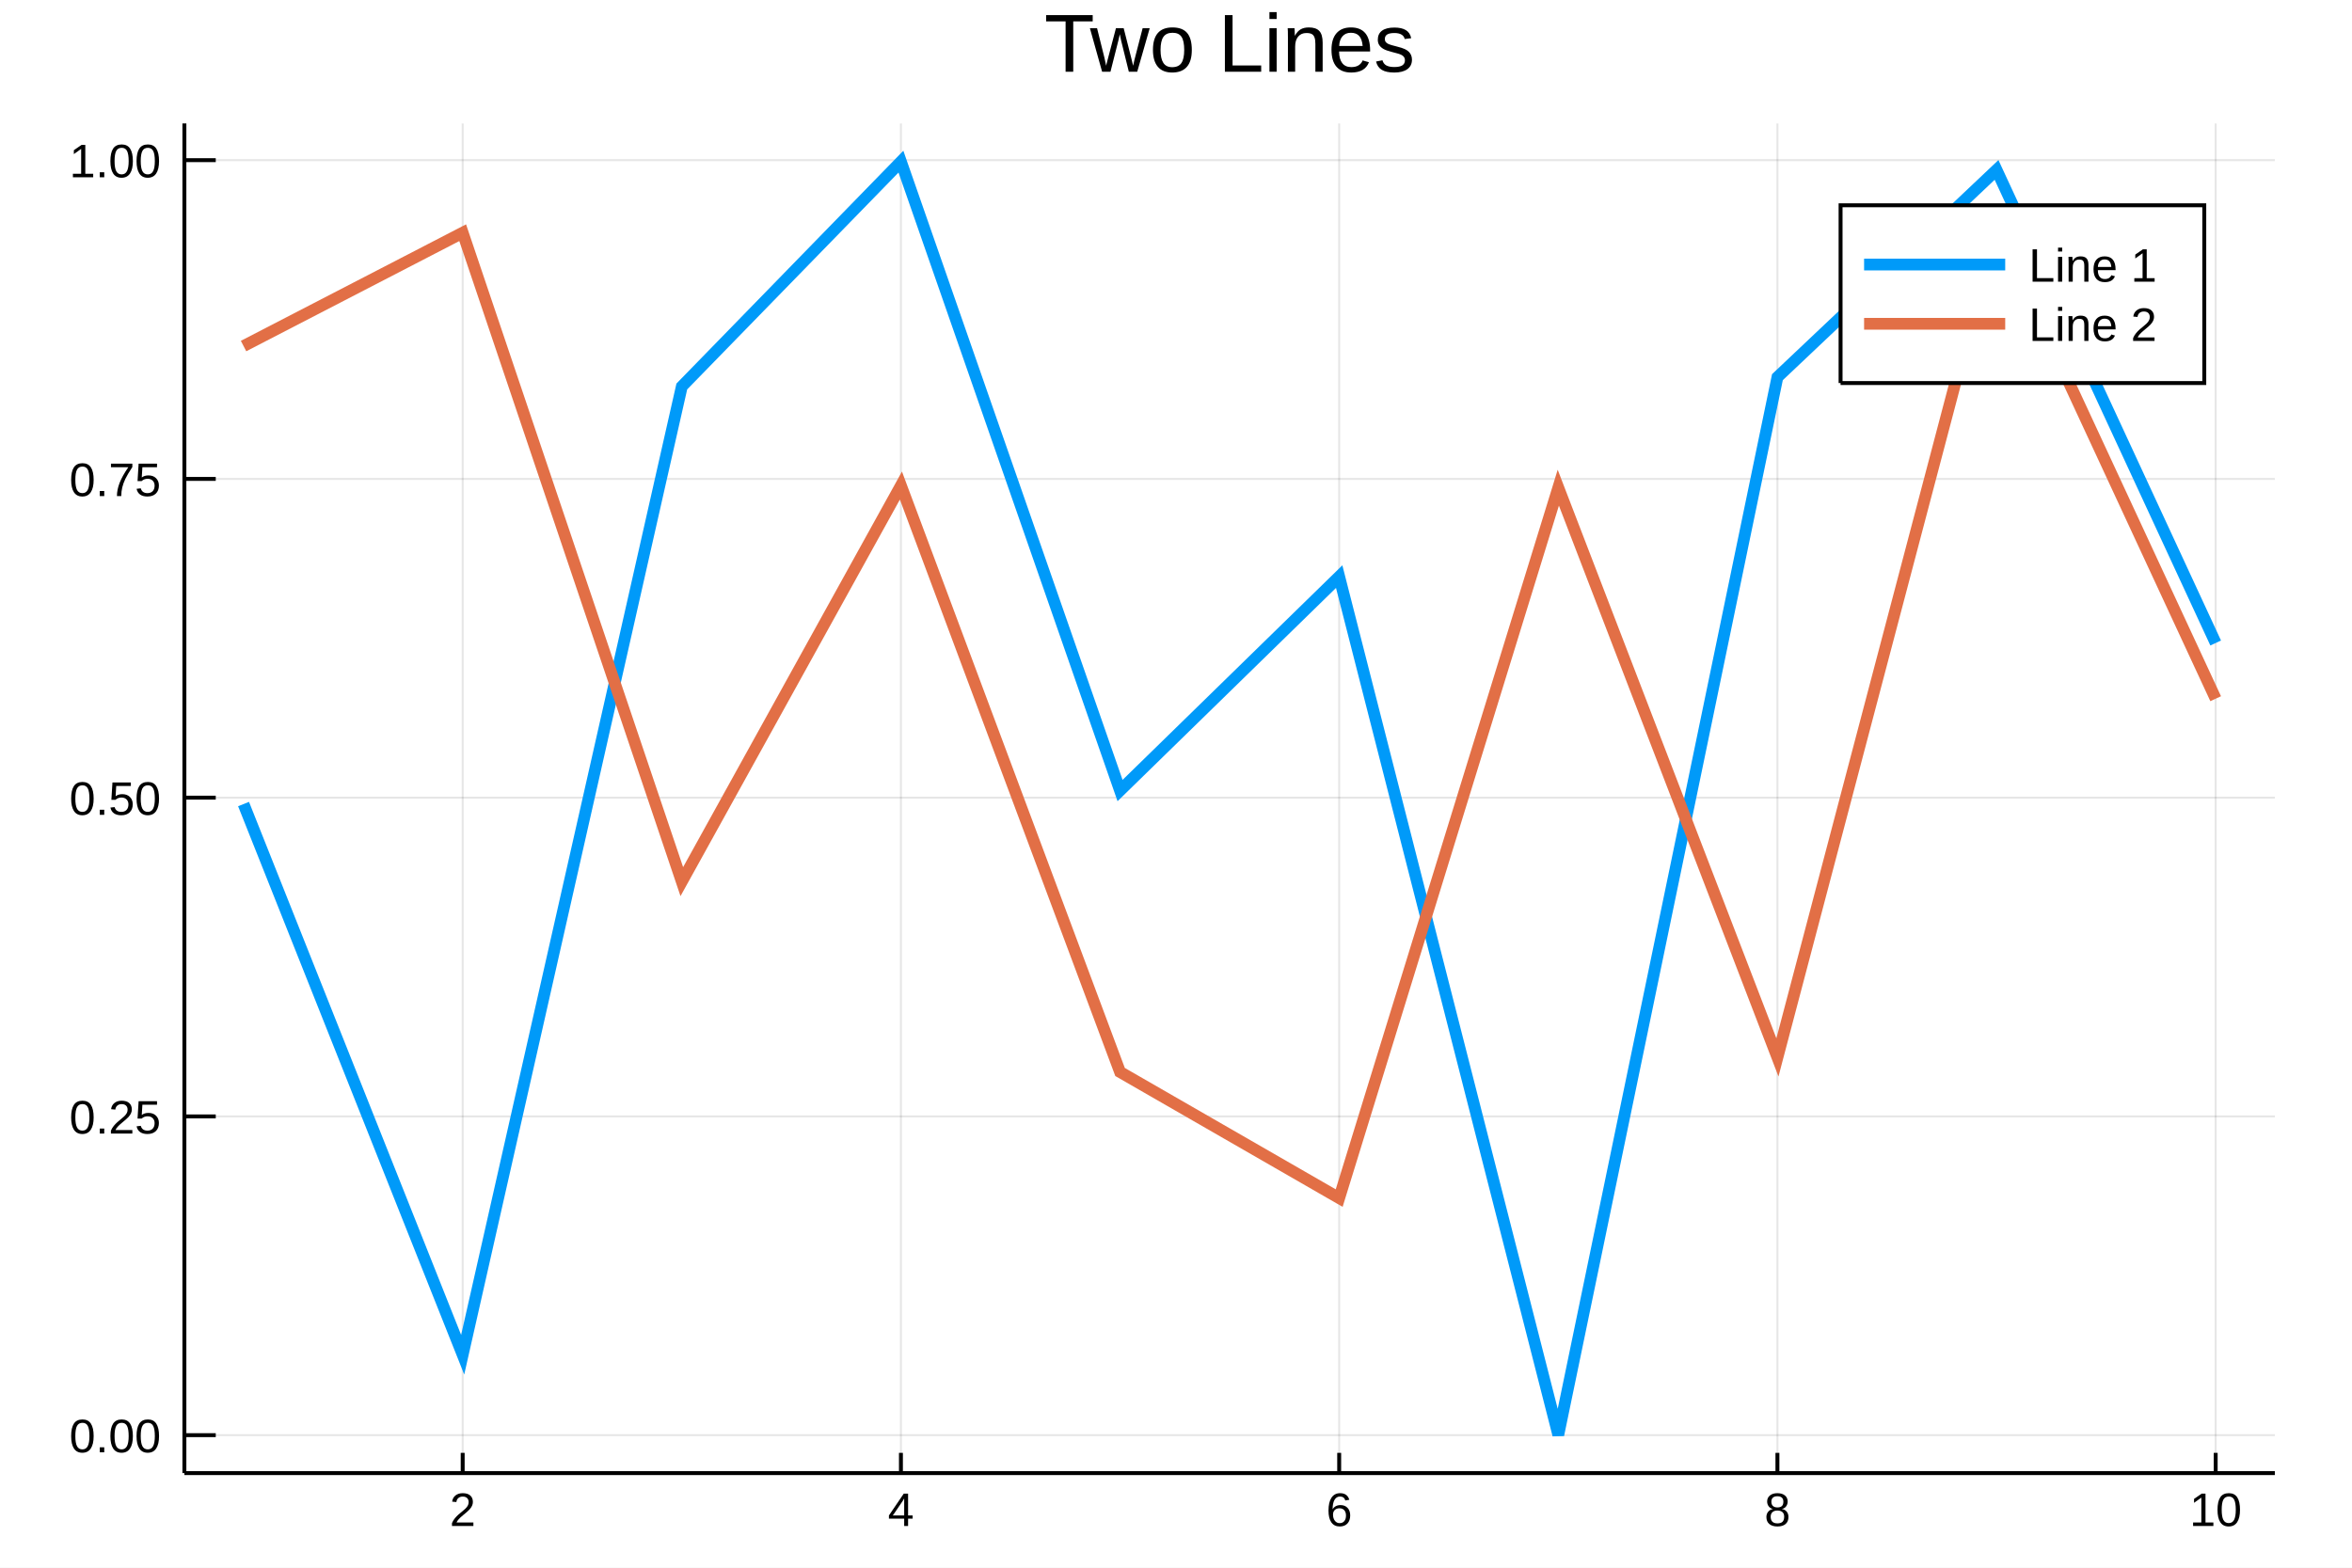
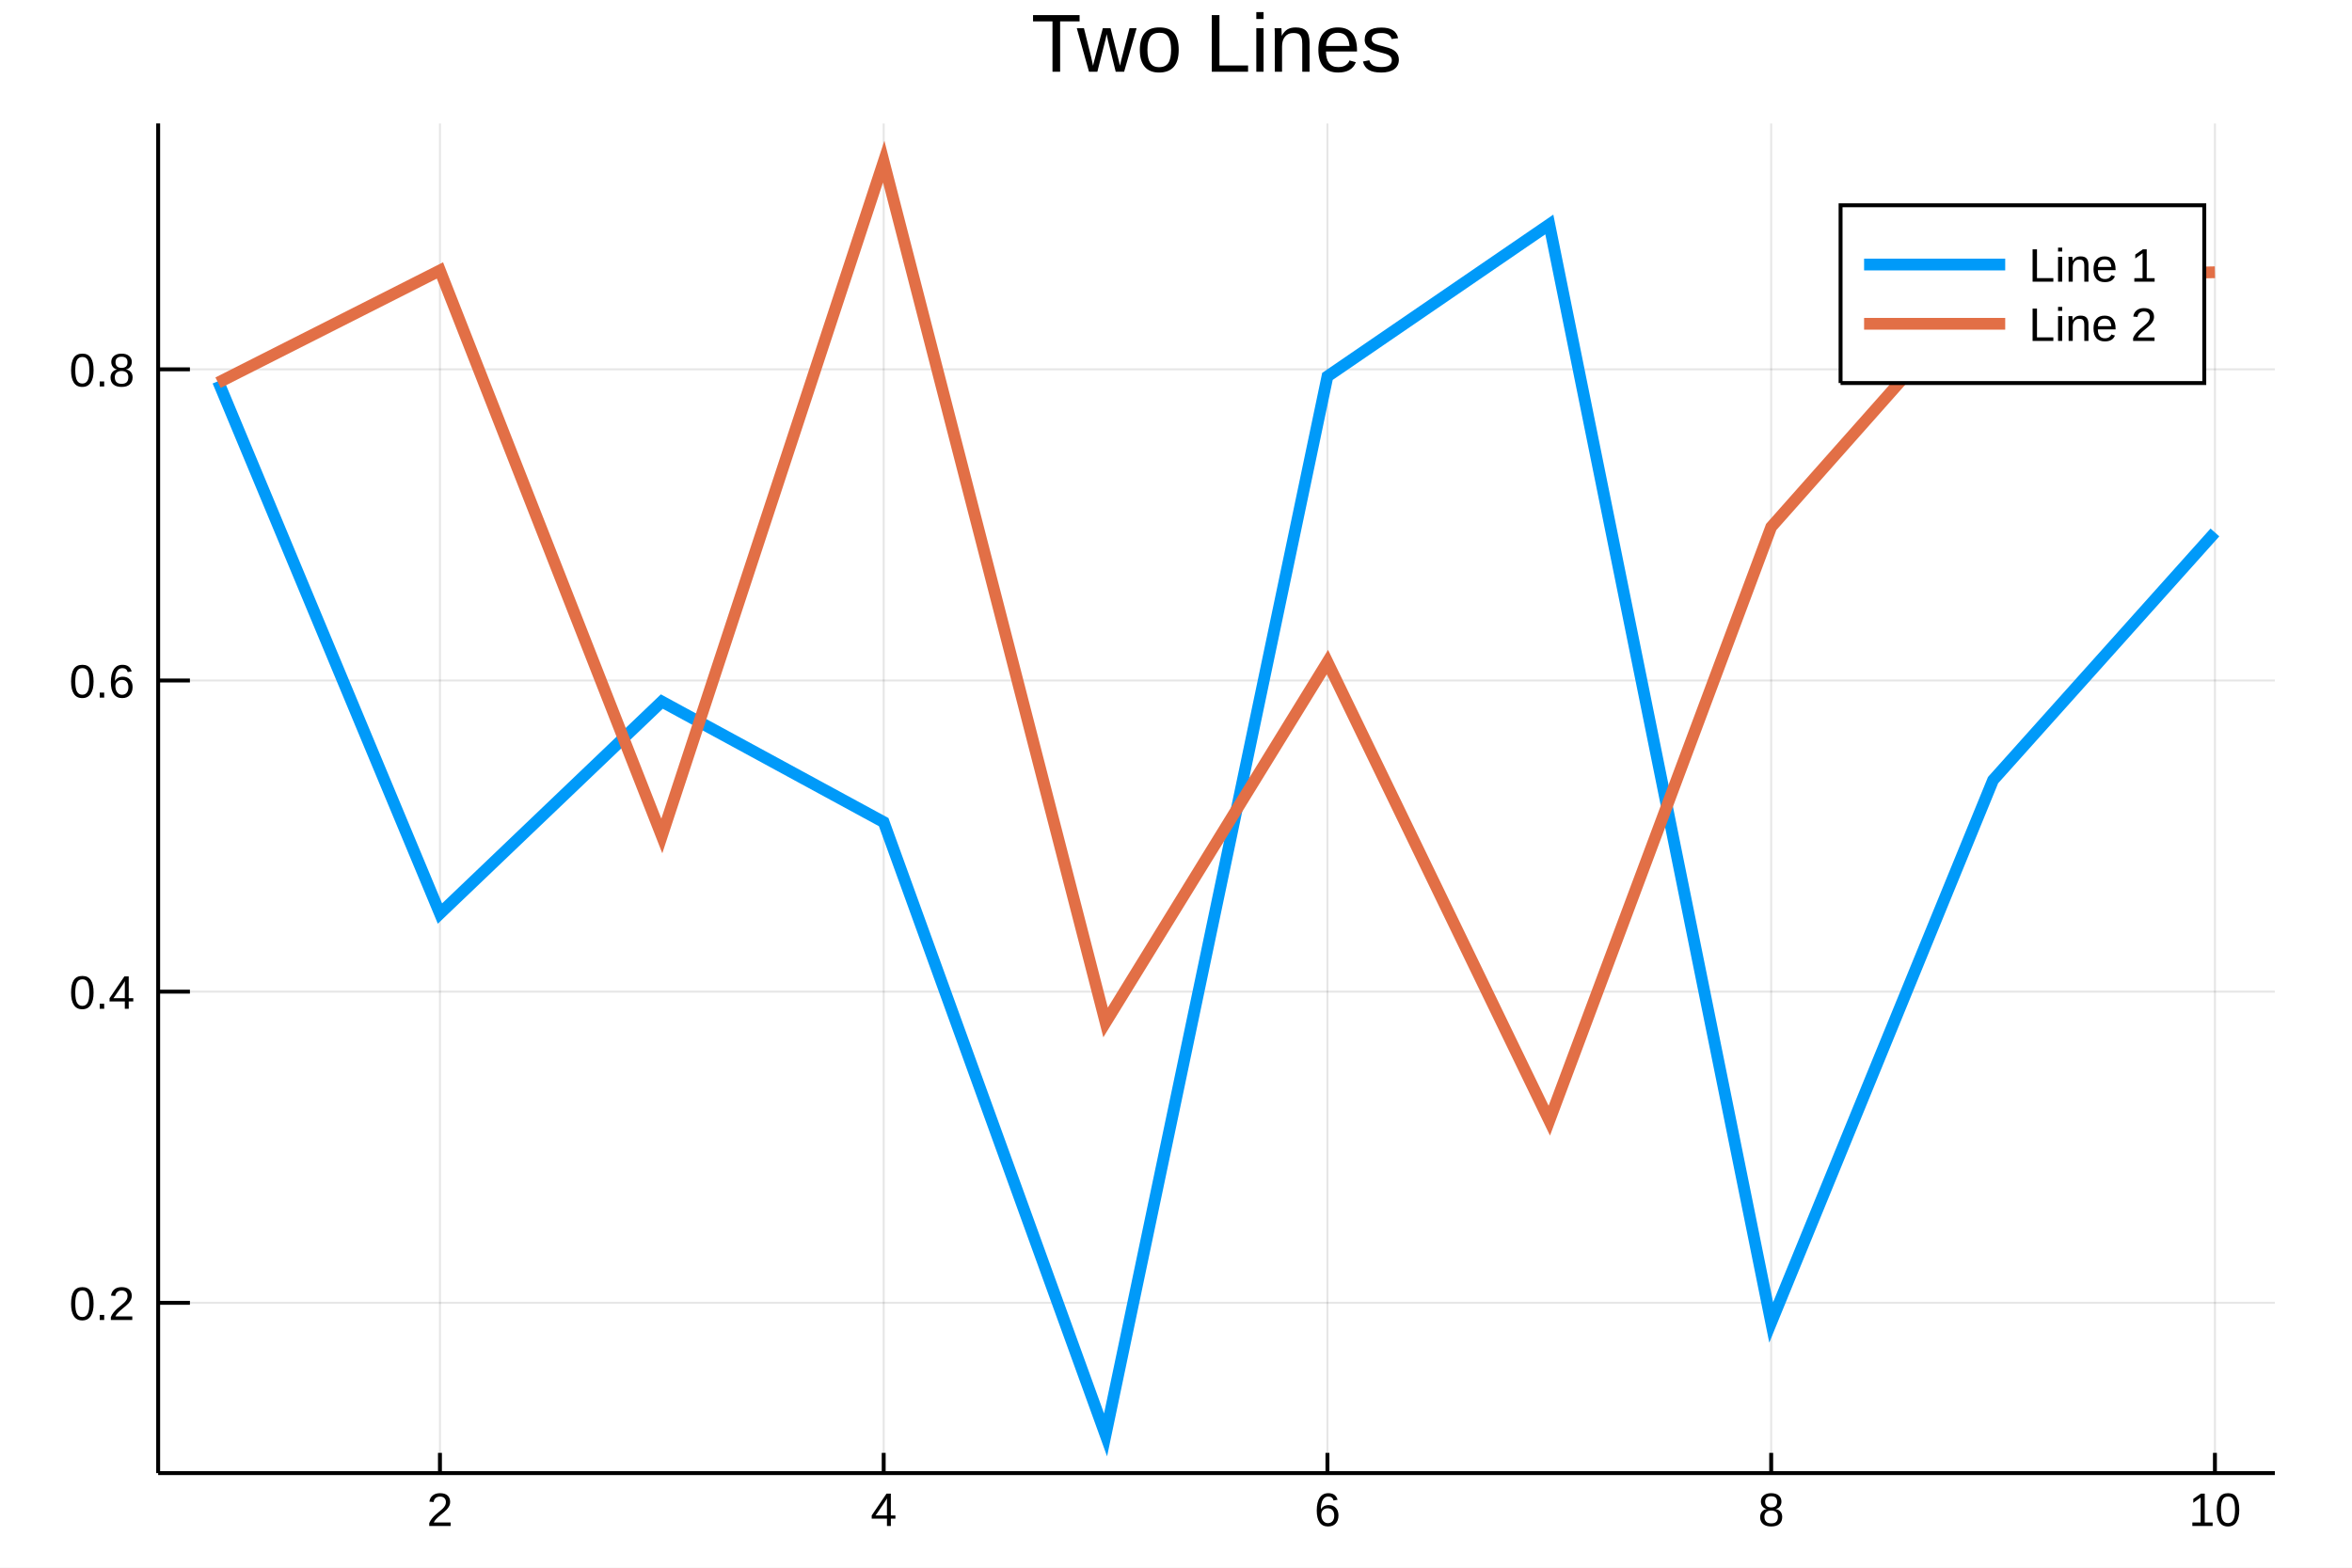
<svg xmlns="http://www.w3.org/2000/svg" width="600" height="400" viewBox="0 0 2400 1600">
  <defs>
-     <clipPath id="clip4600">
+     <clipPath id="clip0900">
      <rect x="0" y="0" width="2000" height="2000" />
    </clipPath>
  </defs>
  <defs>
-     <clipPath id="clip4601">
+     <clipPath id="clip0901">
      <rect x="0" y="0" width="2400" height="1600" />
    </clipPath>
  </defs>
-   <polygon clip-path="url(#clip4601)" points=" 0,1600 2400,1600 2400,0 0,0    " fill="#ffffff" fill-rule="evenodd" fill-opacity="1" />
+   <polygon clip-path="url(#clip0901)" points=" 0,1600 2400,1600 2400,0 0,0    " fill="#ffffff" fill-rule="evenodd" fill-opacity="1" />
  <defs>
-     <clipPath id="clip4602">
+     <clipPath id="clip0902">
      <rect x="480" y="0" width="1681" height="1600" />
    </clipPath>
  </defs>
-   <polygon clip-path="url(#clip4601)" points=" 188.156,1503.47 2321.26,1503.47 2321.26,125.984 188.156,125.984    " fill="#ffffff" fill-rule="evenodd" fill-opacity="1" />
+   <polygon clip-path="url(#clip0901)" points=" 161.394,1503.47 2321.26,1503.47 2321.26,125.984 161.394,125.984    " fill="#ffffff" fill-rule="evenodd" fill-opacity="1" />
  <defs>
-     <clipPath id="clip4603">
-       <rect x="188" y="125" width="2134" height="1378" />
+     <clipPath id="clip0903">
+       <rect x="161" y="125" width="2161" height="1378" />
    </clipPath>
  </defs>
-   <polyline clip-path="url(#clip4603)" style="stroke:#000000; stroke-width:2; stroke-opacity:0.1; fill:none" points="   472.123,1503.47 472.123,125.984    " />
-   <polyline clip-path="url(#clip4603)" style="stroke:#000000; stroke-width:2; stroke-opacity:0.1; fill:none" points="   919.314,1503.47 919.314,125.984    " />
-   <polyline clip-path="url(#clip4603)" style="stroke:#000000; stroke-width:2; stroke-opacity:0.1; fill:none" points="   1366.51,1503.47 1366.51,125.984    " />
-   <polyline clip-path="url(#clip4603)" style="stroke:#000000; stroke-width:2; stroke-opacity:0.1; fill:none" points="   1813.7,1503.47 1813.7,125.984    " />
-   <polyline clip-path="url(#clip4603)" style="stroke:#000000; stroke-width:2; stroke-opacity:0.1; fill:none" points="   2260.89,1503.47 2260.89,125.984    " />
-   <polyline clip-path="url(#clip4603)" style="stroke:#000000; stroke-width:2; stroke-opacity:0.1; fill:none" points="   188.156,1464.74 2321.26,1464.74    " />
-   <polyline clip-path="url(#clip4603)" style="stroke:#000000; stroke-width:2; stroke-opacity:0.1; fill:none" points="   188.156,1139.42 2321.26,1139.42    " />
-   <polyline clip-path="url(#clip4603)" style="stroke:#000000; stroke-width:2; stroke-opacity:0.1; fill:none" points="   188.156,814.1 2321.26,814.1    " />
-   <polyline clip-path="url(#clip4603)" style="stroke:#000000; stroke-width:2; stroke-opacity:0.1; fill:none" points="   188.156,488.779 2321.26,488.779    " />
-   <polyline clip-path="url(#clip4603)" style="stroke:#000000; stroke-width:2; stroke-opacity:0.1; fill:none" points="   188.156,163.458 2321.26,163.458    " />
-   <polyline clip-path="url(#clip4601)" style="stroke:#000000; stroke-width:4; stroke-opacity:1; fill:none" points="   188.156,1503.47 2321.26,1503.47    " />
-   <polyline clip-path="url(#clip4601)" style="stroke:#000000; stroke-width:4; stroke-opacity:1; fill:none" points="   188.156,1503.47 188.156,125.984    " />
-   <polyline clip-path="url(#clip4601)" style="stroke:#000000; stroke-width:4; stroke-opacity:1; fill:none" points="   472.123,1503.47 472.123,1482.81    " />
-   <polyline clip-path="url(#clip4601)" style="stroke:#000000; stroke-width:4; stroke-opacity:1; fill:none" points="   919.314,1503.47 919.314,1482.81    " />
-   <polyline clip-path="url(#clip4601)" style="stroke:#000000; stroke-width:4; stroke-opacity:1; fill:none" points="   1366.51,1503.47 1366.51,1482.81    " />
-   <polyline clip-path="url(#clip4601)" style="stroke:#000000; stroke-width:4; stroke-opacity:1; fill:none" points="   1813.7,1503.47 1813.7,1482.81    " />
-   <polyline clip-path="url(#clip4601)" style="stroke:#000000; stroke-width:4; stroke-opacity:1; fill:none" points="   2260.89,1503.47 2260.89,1482.81    " />
-   <polyline clip-path="url(#clip4601)" style="stroke:#000000; stroke-width:4; stroke-opacity:1; fill:none" points="   188.156,1464.74 220.153,1464.74    " />
-   <polyline clip-path="url(#clip4601)" style="stroke:#000000; stroke-width:4; stroke-opacity:1; fill:none" points="   188.156,1139.42 220.153,1139.42    " />
-   <polyline clip-path="url(#clip4601)" style="stroke:#000000; stroke-width:4; stroke-opacity:1; fill:none" points="   188.156,814.1 220.153,814.1    " />
-   <polyline clip-path="url(#clip4601)" style="stroke:#000000; stroke-width:4; stroke-opacity:1; fill:none" points="   188.156,488.779 220.153,488.779    " />
-   <polyline clip-path="url(#clip4601)" style="stroke:#000000; stroke-width:4; stroke-opacity:1; fill:none" points="   188.156,163.458 220.153,163.458    " />
-   <g clip-path="url(#clip4601)">
-     <text style="fill:#000000; fill-opacity:1; font-family:Arial,Helvetica Neue,Helvetica,sans-serif; font-size:48px; text-anchor:middle;" transform="rotate(0, 472.123, 1557.47)" x="472.123" y="1557.47">2</text>
+   <polyline clip-path="url(#clip0903)" style="stroke:#000000; stroke-width:2; stroke-opacity:0.1; fill:none" points="   448.923,1503.47 448.923,125.984    " />
+   <polyline clip-path="url(#clip0903)" style="stroke:#000000; stroke-width:2; stroke-opacity:0.1; fill:none" points="   901.725,1503.47 901.725,125.984    " />
+   <polyline clip-path="url(#clip0903)" style="stroke:#000000; stroke-width:2; stroke-opacity:0.1; fill:none" points="   1354.53,1503.47 1354.53,125.984    " />
+   <polyline clip-path="url(#clip0903)" style="stroke:#000000; stroke-width:2; stroke-opacity:0.1; fill:none" points="   1807.33,1503.47 1807.33,125.984    " />
+   <polyline clip-path="url(#clip0903)" style="stroke:#000000; stroke-width:2; stroke-opacity:0.1; fill:none" points="   2260.13,1503.47 2260.13,125.984    " />
+   <polyline clip-path="url(#clip0903)" style="stroke:#000000; stroke-width:2; stroke-opacity:0.1; fill:none" points="   161.394,1329.67 2321.26,1329.67    " />
+   <polyline clip-path="url(#clip0903)" style="stroke:#000000; stroke-width:2; stroke-opacity:0.1; fill:none" points="   161.394,1012.09 2321.26,1012.09    " />
+   <polyline clip-path="url(#clip0903)" style="stroke:#000000; stroke-width:2; stroke-opacity:0.1; fill:none" points="   161.394,694.516 2321.26,694.516    " />
+   <polyline clip-path="url(#clip0903)" style="stroke:#000000; stroke-width:2; stroke-opacity:0.1; fill:none" points="   161.394,376.942 2321.26,376.942    " />
+   <polyline clip-path="url(#clip0901)" style="stroke:#000000; stroke-width:4; stroke-opacity:1; fill:none" points="   161.394,1503.47 2321.26,1503.47    " />
+   <polyline clip-path="url(#clip0901)" style="stroke:#000000; stroke-width:4; stroke-opacity:1; fill:none" points="   161.394,1503.47 161.394,125.984    " />
+   <polyline clip-path="url(#clip0901)" style="stroke:#000000; stroke-width:4; stroke-opacity:1; fill:none" points="   448.923,1503.47 448.923,1482.81    " />
+   <polyline clip-path="url(#clip0901)" style="stroke:#000000; stroke-width:4; stroke-opacity:1; fill:none" points="   901.725,1503.47 901.725,1482.81    " />
+   <polyline clip-path="url(#clip0901)" style="stroke:#000000; stroke-width:4; stroke-opacity:1; fill:none" points="   1354.53,1503.47 1354.53,1482.81    " />
+   <polyline clip-path="url(#clip0901)" style="stroke:#000000; stroke-width:4; stroke-opacity:1; fill:none" points="   1807.33,1503.47 1807.33,1482.81    " />
+   <polyline clip-path="url(#clip0901)" style="stroke:#000000; stroke-width:4; stroke-opacity:1; fill:none" points="   2260.13,1503.47 2260.13,1482.81    " />
+   <polyline clip-path="url(#clip0901)" style="stroke:#000000; stroke-width:4; stroke-opacity:1; fill:none" points="   161.394,1329.67 193.792,1329.67    " />
+   <polyline clip-path="url(#clip0901)" style="stroke:#000000; stroke-width:4; stroke-opacity:1; fill:none" points="   161.394,1012.09 193.792,1012.09    " />
+   <polyline clip-path="url(#clip0901)" style="stroke:#000000; stroke-width:4; stroke-opacity:1; fill:none" points="   161.394,694.516 193.792,694.516    " />
+   <polyline clip-path="url(#clip0901)" style="stroke:#000000; stroke-width:4; stroke-opacity:1; fill:none" points="   161.394,376.942 193.792,376.942    " />
+   <g clip-path="url(#clip0901)">
+     <text style="fill:#000000; fill-opacity:1; font-family:Arial,Helvetica Neue,Helvetica,sans-serif; font-size:48px; text-anchor:middle;" transform="rotate(0, 448.923, 1557.47)" x="448.923" y="1557.47">2</text>
  </g>
-   <g clip-path="url(#clip4601)">
-     <text style="fill:#000000; fill-opacity:1; font-family:Arial,Helvetica Neue,Helvetica,sans-serif; font-size:48px; text-anchor:middle;" transform="rotate(0, 919.314, 1557.47)" x="919.314" y="1557.47">4</text>
+   <g clip-path="url(#clip0901)">
+     <text style="fill:#000000; fill-opacity:1; font-family:Arial,Helvetica Neue,Helvetica,sans-serif; font-size:48px; text-anchor:middle;" transform="rotate(0, 901.725, 1557.47)" x="901.725" y="1557.47">4</text>
  </g>
-   <g clip-path="url(#clip4601)">
-     <text style="fill:#000000; fill-opacity:1; font-family:Arial,Helvetica Neue,Helvetica,sans-serif; font-size:48px; text-anchor:middle;" transform="rotate(0, 1366.51, 1557.47)" x="1366.51" y="1557.47">6</text>
+   <g clip-path="url(#clip0901)">
+     <text style="fill:#000000; fill-opacity:1; font-family:Arial,Helvetica Neue,Helvetica,sans-serif; font-size:48px; text-anchor:middle;" transform="rotate(0, 1354.53, 1557.47)" x="1354.53" y="1557.47">6</text>
  </g>
-   <g clip-path="url(#clip4601)">
-     <text style="fill:#000000; fill-opacity:1; font-family:Arial,Helvetica Neue,Helvetica,sans-serif; font-size:48px; text-anchor:middle;" transform="rotate(0, 1813.7, 1557.47)" x="1813.7" y="1557.47">8</text>
+   <g clip-path="url(#clip0901)">
+     <text style="fill:#000000; fill-opacity:1; font-family:Arial,Helvetica Neue,Helvetica,sans-serif; font-size:48px; text-anchor:middle;" transform="rotate(0, 1807.33, 1557.47)" x="1807.33" y="1557.47">8</text>
  </g>
-   <g clip-path="url(#clip4601)">
-     <text style="fill:#000000; fill-opacity:1; font-family:Arial,Helvetica Neue,Helvetica,sans-serif; font-size:48px; text-anchor:middle;" transform="rotate(0, 2260.89, 1557.47)" x="2260.89" y="1557.47">10</text>
+   <g clip-path="url(#clip0901)">
+     <text style="fill:#000000; fill-opacity:1; font-family:Arial,Helvetica Neue,Helvetica,sans-serif; font-size:48px; text-anchor:middle;" transform="rotate(0, 2260.13, 1557.47)" x="2260.13" y="1557.47">10</text>
  </g>
-   <g clip-path="url(#clip4601)">
-     <text style="fill:#000000; fill-opacity:1; font-family:Arial,Helvetica Neue,Helvetica,sans-serif; font-size:48px; text-anchor:end;" transform="rotate(0, 164.156, 1482.24)" x="164.156" y="1482.24">0.00</text>
+   <g clip-path="url(#clip0901)">
+     <text style="fill:#000000; fill-opacity:1; font-family:Arial,Helvetica Neue,Helvetica,sans-serif; font-size:48px; text-anchor:end;" transform="rotate(0, 137.394, 1347.17)" x="137.394" y="1347.17">0.2</text>
  </g>
-   <g clip-path="url(#clip4601)">
-     <text style="fill:#000000; fill-opacity:1; font-family:Arial,Helvetica Neue,Helvetica,sans-serif; font-size:48px; text-anchor:end;" transform="rotate(0, 164.156, 1156.92)" x="164.156" y="1156.92">0.25</text>
+   <g clip-path="url(#clip0901)">
+     <text style="fill:#000000; fill-opacity:1; font-family:Arial,Helvetica Neue,Helvetica,sans-serif; font-size:48px; text-anchor:end;" transform="rotate(0, 137.394, 1029.59)" x="137.394" y="1029.59">0.4</text>
  </g>
-   <g clip-path="url(#clip4601)">
-     <text style="fill:#000000; fill-opacity:1; font-family:Arial,Helvetica Neue,Helvetica,sans-serif; font-size:48px; text-anchor:end;" transform="rotate(0, 164.156, 831.6)" x="164.156" y="831.6">0.50</text>
+   <g clip-path="url(#clip0901)">
+     <text style="fill:#000000; fill-opacity:1; font-family:Arial,Helvetica Neue,Helvetica,sans-serif; font-size:48px; text-anchor:end;" transform="rotate(0, 137.394, 712.016)" x="137.394" y="712.016">0.6</text>
  </g>
-   <g clip-path="url(#clip4601)">
-     <text style="fill:#000000; fill-opacity:1; font-family:Arial,Helvetica Neue,Helvetica,sans-serif; font-size:48px; text-anchor:end;" transform="rotate(0, 164.156, 506.279)" x="164.156" y="506.279">0.75</text>
+   <g clip-path="url(#clip0901)">
+     <text style="fill:#000000; fill-opacity:1; font-family:Arial,Helvetica Neue,Helvetica,sans-serif; font-size:48px; text-anchor:end;" transform="rotate(0, 137.394, 394.442)" x="137.394" y="394.442">0.8</text>
  </g>
-   <g clip-path="url(#clip4601)">
-     <text style="fill:#000000; fill-opacity:1; font-family:Arial,Helvetica Neue,Helvetica,sans-serif; font-size:48px; text-anchor:end;" transform="rotate(0, 164.156, 180.958)" x="164.156" y="180.958">1.00</text>
+   <g clip-path="url(#clip0901)">
+     <text style="fill:#000000; fill-opacity:1; font-family:Arial,Helvetica Neue,Helvetica,sans-serif; font-size:84px; text-anchor:middle;" transform="rotate(0, 1241.33, 73.2)" x="1241.33" y="73.2">Two Lines</text>
  </g>
-   <g clip-path="url(#clip4601)">
-     <text style="fill:#000000; fill-opacity:1; font-family:Arial,Helvetica Neue,Helvetica,sans-serif; font-size:84px; text-anchor:middle;" transform="rotate(0, 1254.71, 73.2)" x="1254.71" y="73.2">Two Lines</text>
-   </g>
-   <polyline clip-path="url(#clip4603)" style="stroke:#009af9; stroke-width:12; stroke-opacity:1; fill:none" points="   248.527,820.618 472.123,1382.66 695.719,394.463 919.314,164.97 1142.91,806.842 1366.51,588.5 1590.1,1464.49 1813.7,384.937 2037.29,173.417 2260.89,656.25       " />
-   <polyline clip-path="url(#clip4603)" style="stroke:#e26f46; stroke-width:12; stroke-opacity:1; fill:none" points="   248.527,353.179 472.123,237.5 695.719,899.799 919.314,495.567 1142.91,1094.09 1366.51,1222.79 1590.1,497.728 1813.7,1079.2 2037.29,231.235 2260.89,713.102       " />
-   <polygon clip-path="url(#clip4601)" points=" 1878.14,390.944 2249.26,390.944 2249.26,209.504 1878.14,209.504    " fill="#ffffff" fill-rule="evenodd" fill-opacity="1" />
-   <polyline clip-path="url(#clip4601)" style="stroke:#000000; stroke-width:4; stroke-opacity:1; fill:none" points="   1878.14,390.944 2249.26,390.944 2249.26,209.504 1878.14,209.504 1878.14,390.944    " />
-   <polyline clip-path="url(#clip4601)" style="stroke:#009af9; stroke-width:12; stroke-opacity:1; fill:none" points="   1902.14,269.984 2046.14,269.984    " />
-   <g clip-path="url(#clip4601)">
+   <polyline clip-path="url(#clip0903)" style="stroke:#009af9; stroke-width:12; stroke-opacity:1; fill:none" points="   222.522,389.083 448.923,932.381 675.324,716.018 901.725,839.067 1128.13,1464.49 1354.53,384.173 1580.93,229.111 1807.33,1349.73 2033.73,796.206 2260.13,543.427       " />
+   <polyline clip-path="url(#clip0903)" style="stroke:#e26f46; stroke-width:12; stroke-opacity:1; fill:none" points="   222.522,390.579 448.923,276.026 675.324,853.203 901.725,164.97 1128.13,1043.52 1354.53,675.703 1580.93,1143.74 1807.33,537.891 2033.73,282.608 2260.13,277.86       " />
+   <polygon clip-path="url(#clip0901)" points=" 1878.14,390.944 2249.26,390.944 2249.26,209.504 1878.14,209.504    " fill="#ffffff" fill-rule="evenodd" fill-opacity="1" />
+   <polyline clip-path="url(#clip0901)" style="stroke:#000000; stroke-width:4; stroke-opacity:1; fill:none" points="   1878.14,390.944 2249.26,390.944 2249.26,209.504 1878.14,209.504 1878.14,390.944    " />
+   <polyline clip-path="url(#clip0901)" style="stroke:#009af9; stroke-width:12; stroke-opacity:1; fill:none" points="   1902.14,269.984 2046.14,269.984    " />
+   <g clip-path="url(#clip0901)">
    <text style="fill:#000000; fill-opacity:1; font-family:Arial,Helvetica Neue,Helvetica,sans-serif; font-size:48px; text-anchor:start;" transform="rotate(0, 2070.14, 287.484)" x="2070.14" y="287.484">Line 1</text>
  </g>
-   <polyline clip-path="url(#clip4601)" style="stroke:#e26f46; stroke-width:12; stroke-opacity:1; fill:none" points="   1902.14,330.464 2046.14,330.464    " />
-   <g clip-path="url(#clip4601)">
+   <polyline clip-path="url(#clip0901)" style="stroke:#e26f46; stroke-width:12; stroke-opacity:1; fill:none" points="   1902.14,330.464 2046.14,330.464    " />
+   <g clip-path="url(#clip0901)">
    <text style="fill:#000000; fill-opacity:1; font-family:Arial,Helvetica Neue,Helvetica,sans-serif; font-size:48px; text-anchor:start;" transform="rotate(0, 2070.14, 347.964)" x="2070.14" y="347.964">Line 2</text>
  </g>
</svg>
